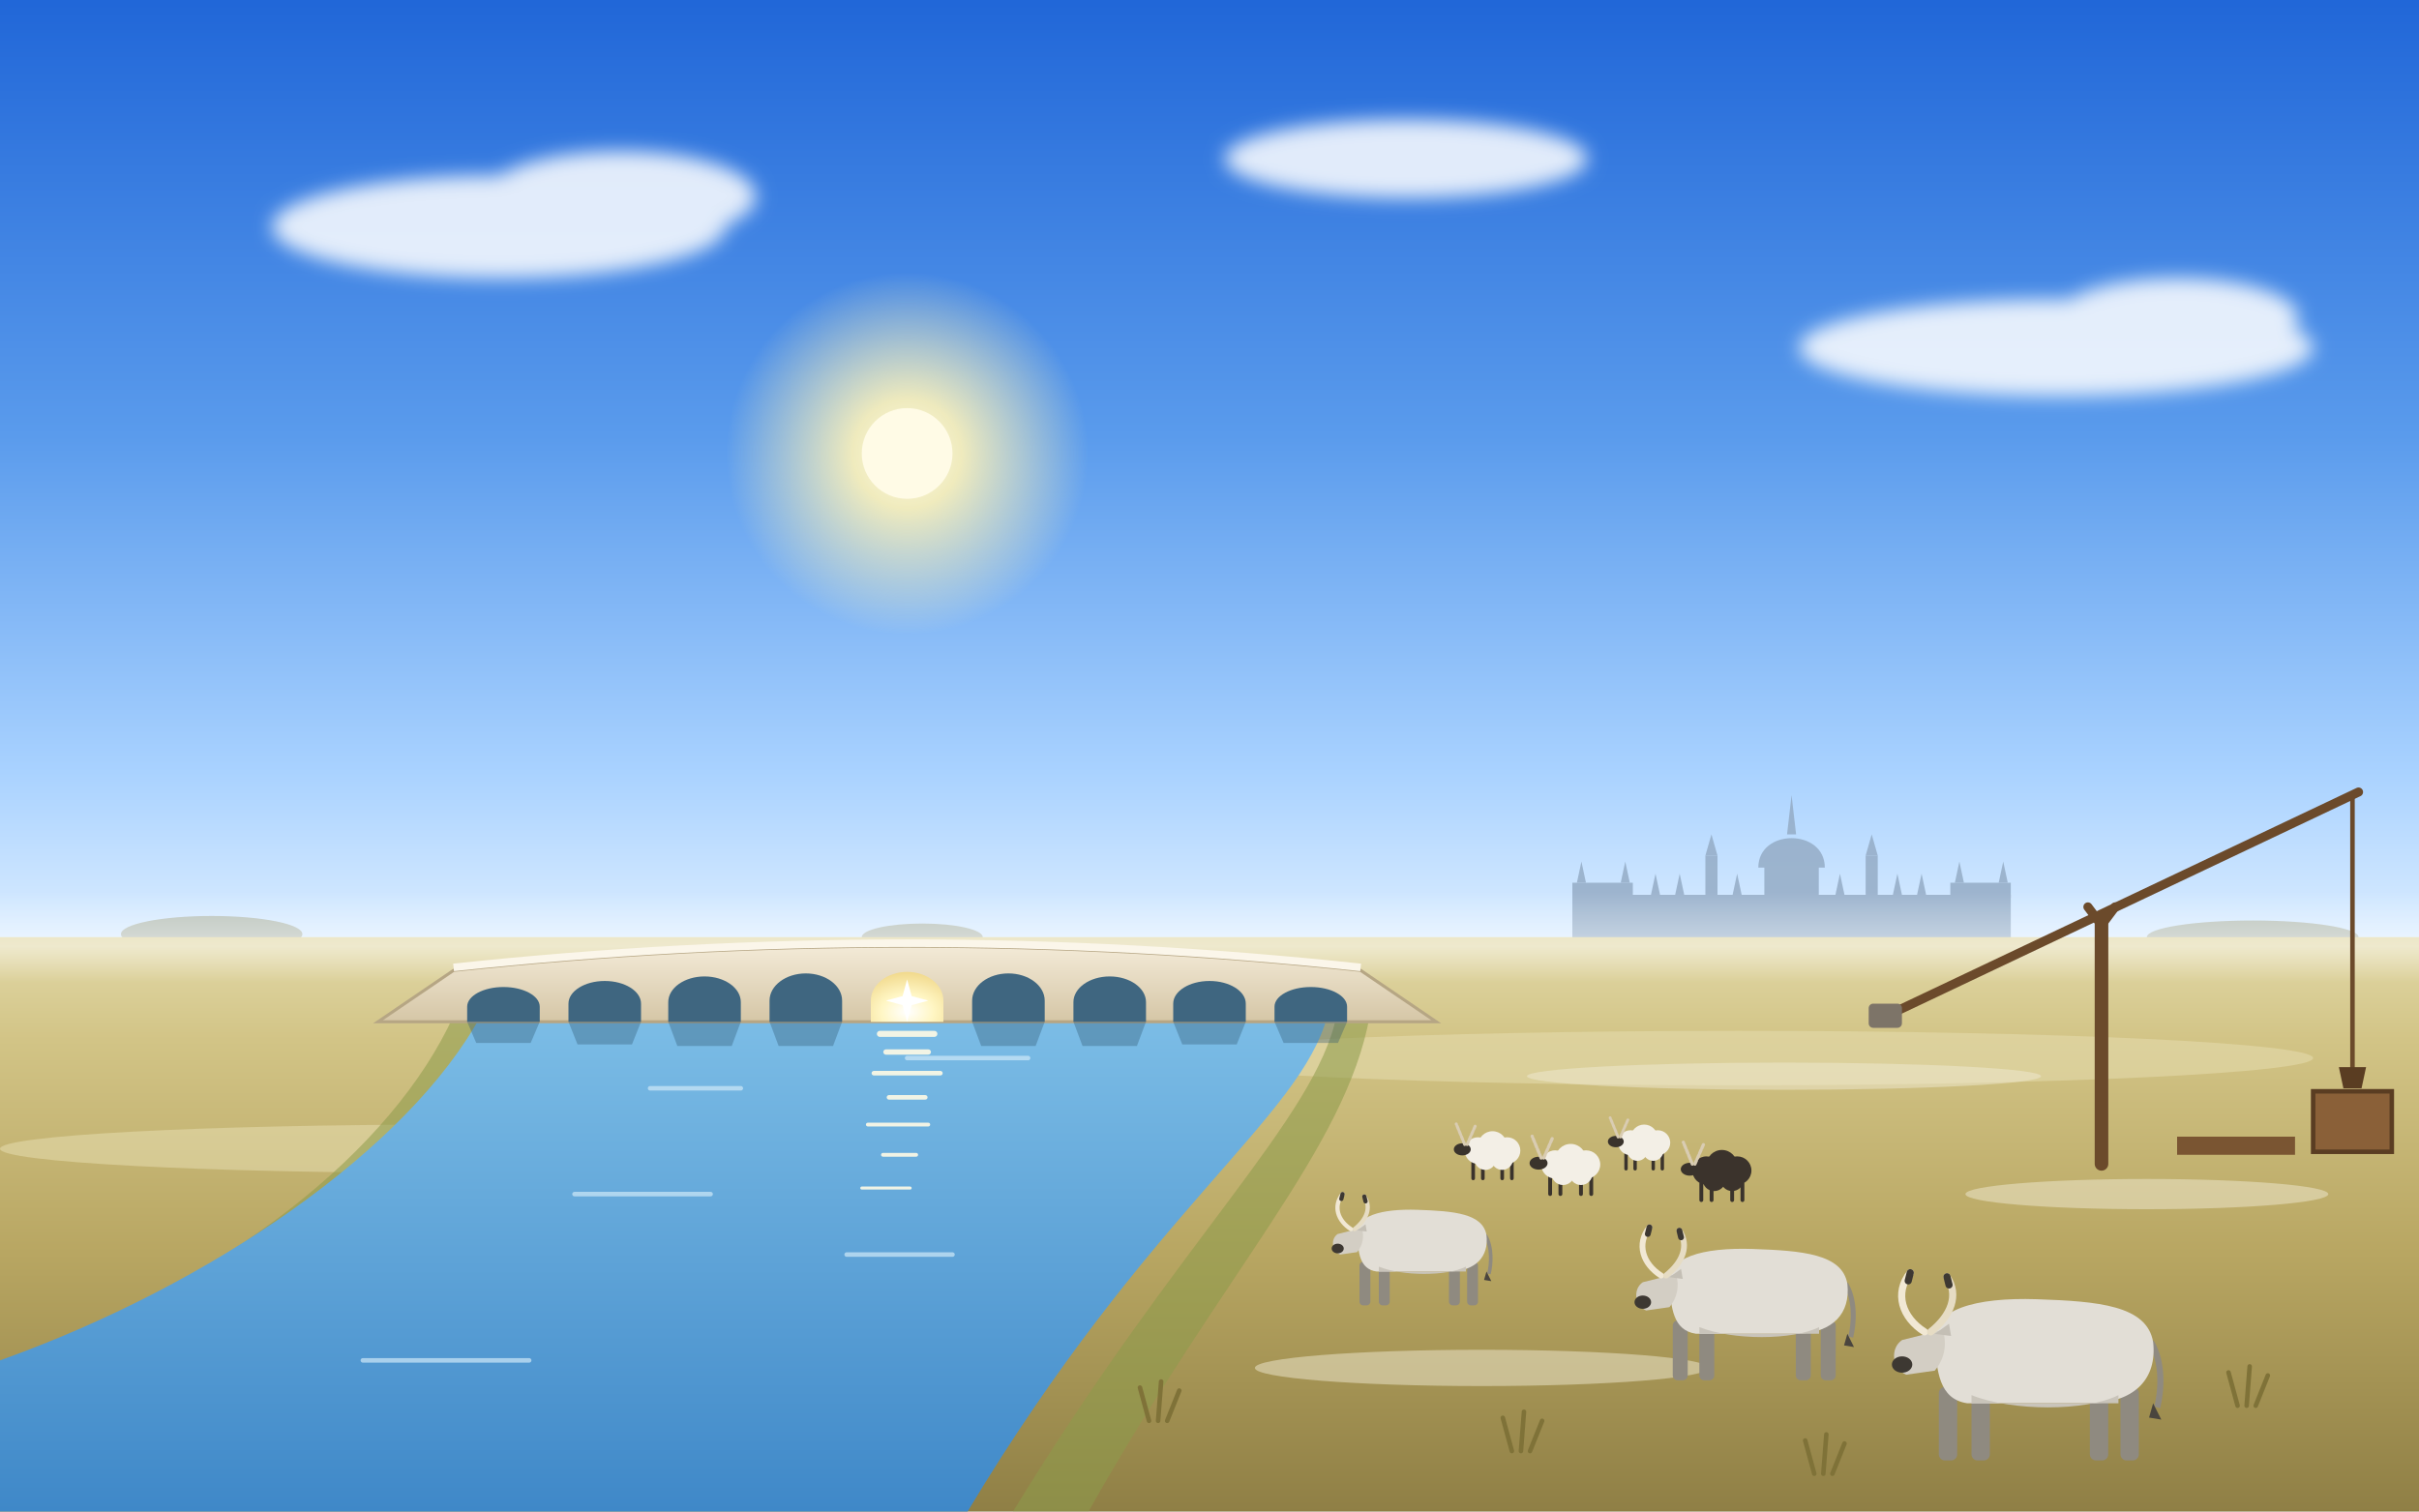
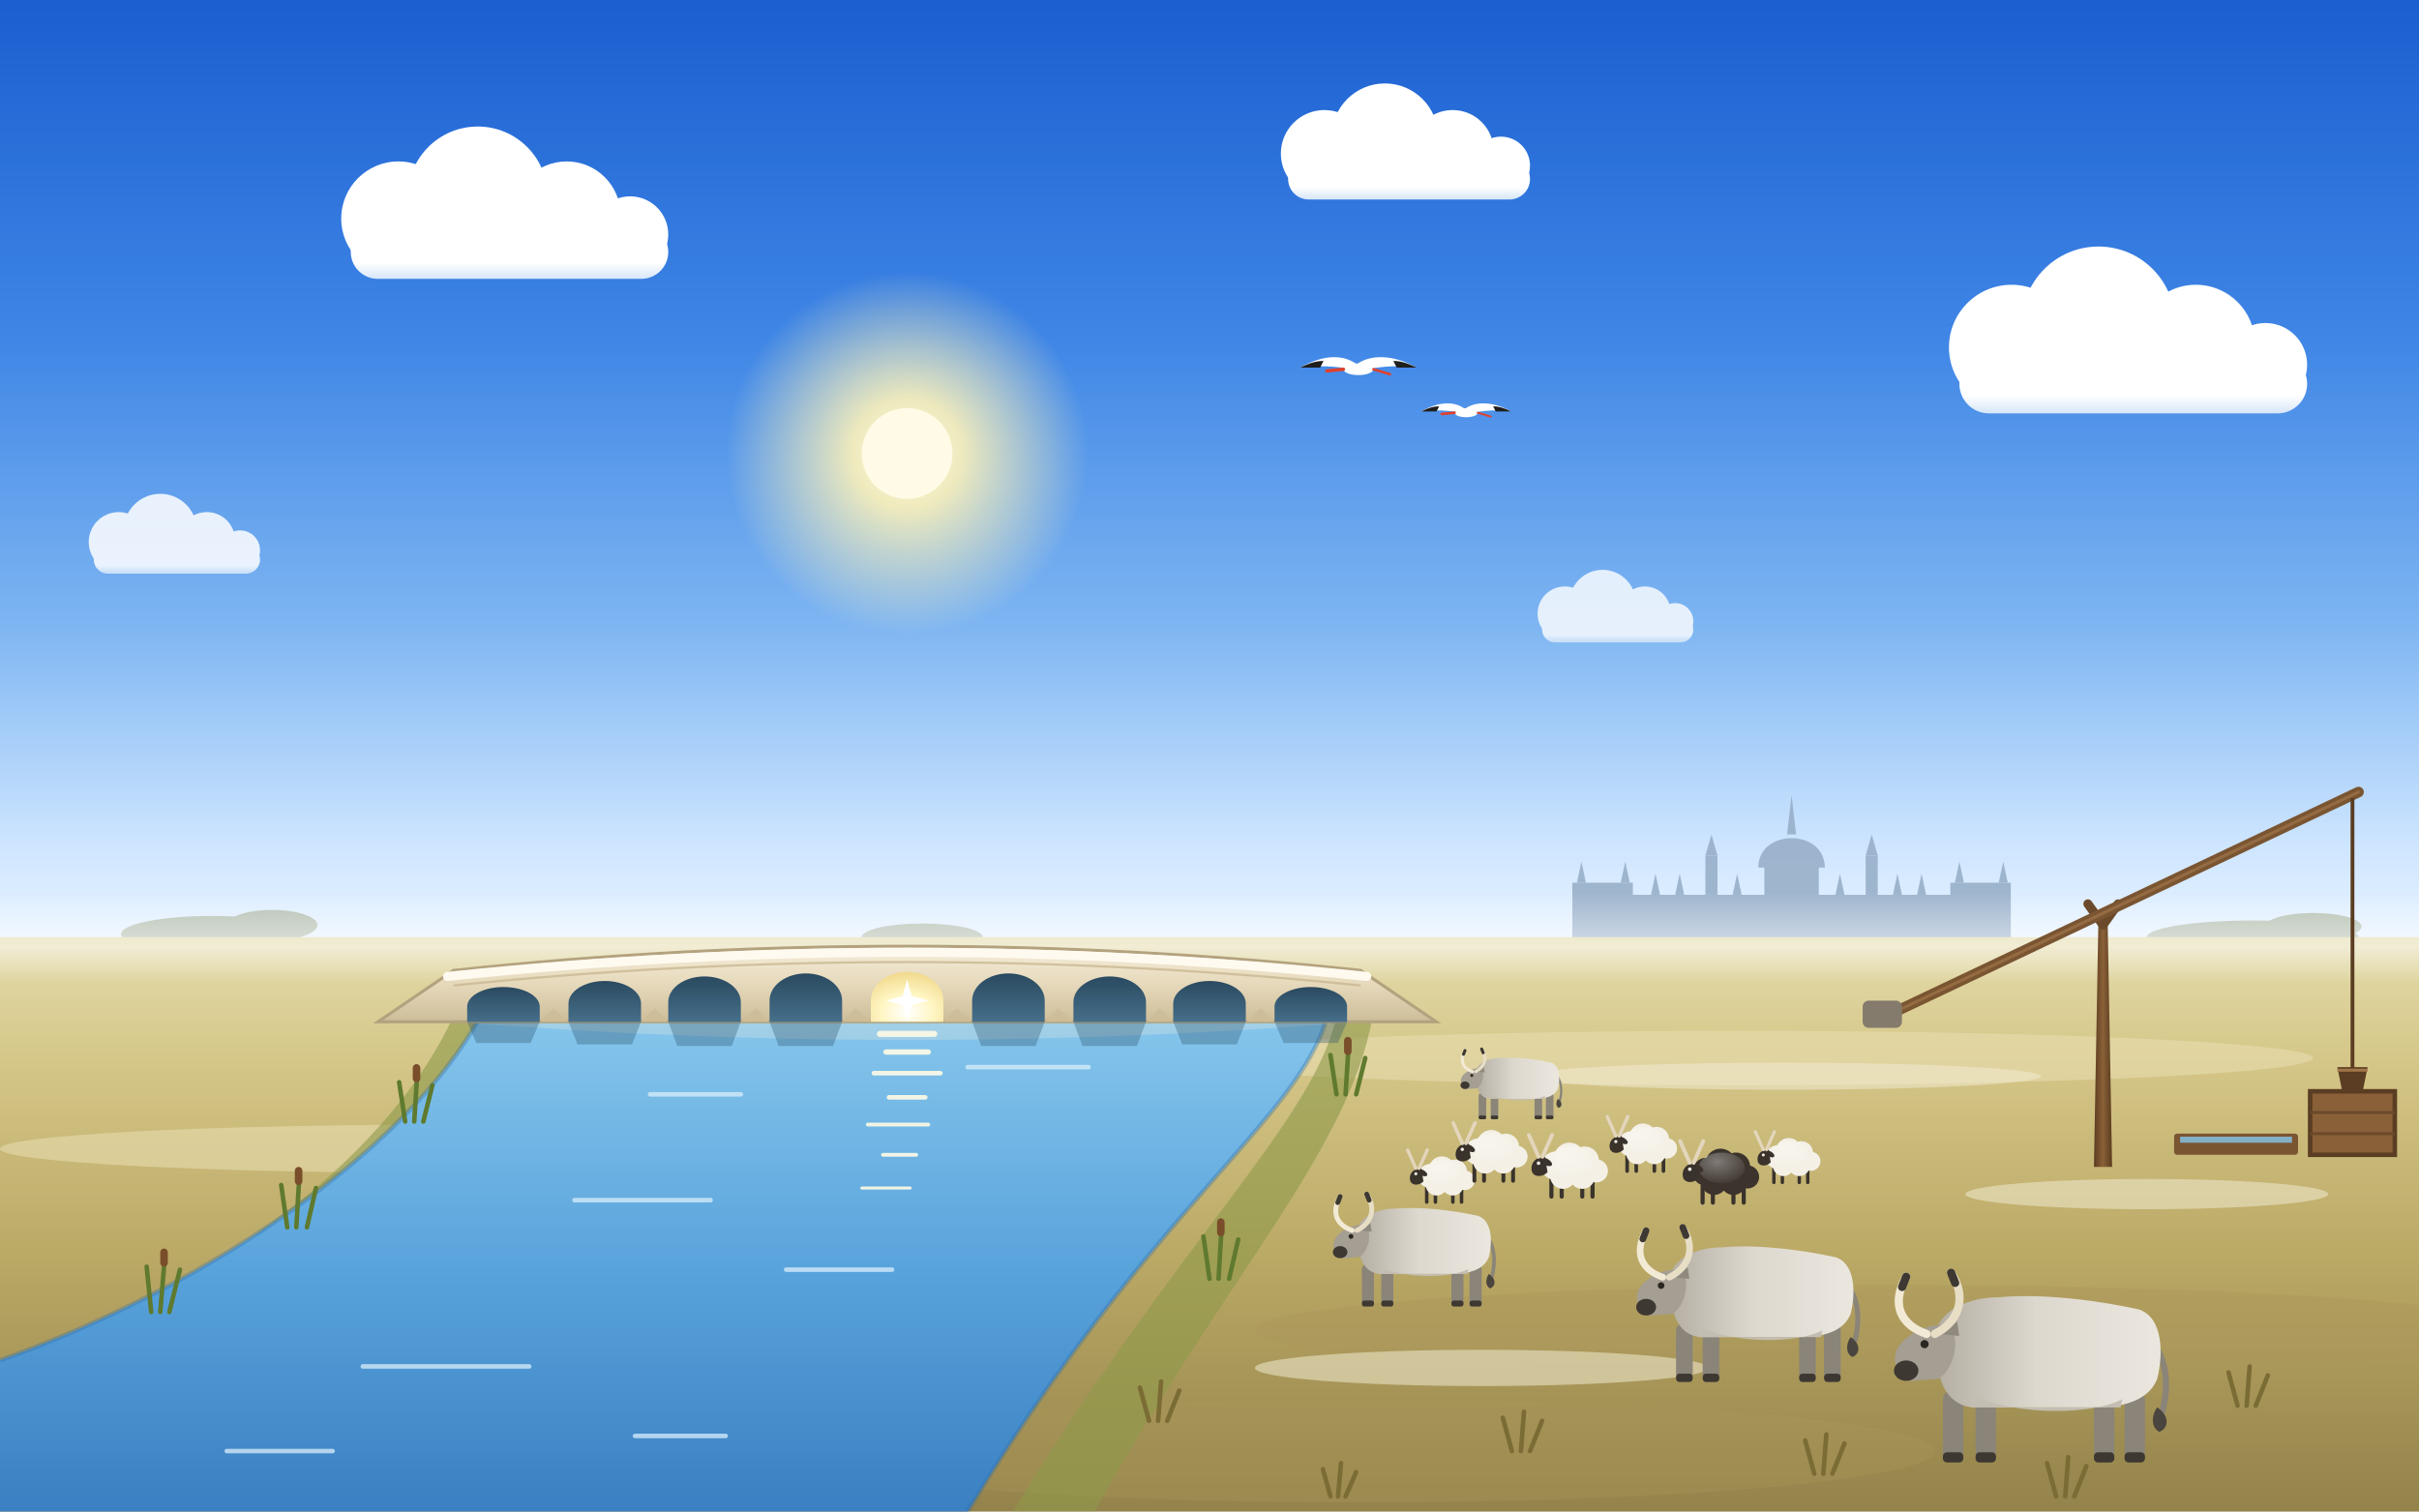
<svg xmlns="http://www.w3.org/2000/svg" viewBox="0 0 1600 1000" preserveAspectRatio="xMidYMax slice">
  <defs>
    <linearGradient id="sky" x1="0" y1="0" x2="0" y2="1">
-       <stop offset="0" stop-color="#2167d8" />
-       <stop offset=".45" stop-color="#5a9bec" />
-       <stop offset=".8" stop-color="#a9d2ff" />
-       <stop offset="1" stop-color="#e3f1ff" />
+       <stop offset="0" stop-color="#1b5fd0" />
+       <stop offset=".35" stop-color="#3f86e6" />
+       <stop offset=".65" stop-color="#7fb6f2" />
+       <stop offset=".88" stop-color="#cfe6ff" />
+       <stop offset="1" stop-color="#eef6ff" />
    </linearGradient>
    <linearGradient id="plain" x1="0" y1="0" x2="0" y2="1">
-       <stop offset="0" stop-color="#e2d9a8" />
-       <stop offset=".18" stop-color="#d2c486" />
-       <stop offset=".55" stop-color="#b8a662" />
-       <stop offset="1" stop-color="#8f7f45" />
+       <stop offset="0" stop-color="#e4dcac" />
+       <stop offset=".2" stop-color="#d6c88a" />
+       <stop offset=".55" stop-color="#bba966" />
+       <stop offset="1" stop-color="#93824a" />
    </linearGradient>
    <linearGradient id="river" x1="0" y1="0" x2="0" y2="1">
-       <stop offset="0" stop-color="#7cbde6" />
-       <stop offset="1" stop-color="#3f88c8" />
+       <stop offset="0" stop-color="#86c6ec" />
+       <stop offset=".5" stop-color="#5aa4dc" />
+       <stop offset="1" stop-color="#3a80c2" />
    </linearGradient>
    <linearGradient id="stone" x1="0" y1="0" x2="0" y2="1">
-       <stop offset="0" stop-color="#f3ead7" />
-       <stop offset="1" stop-color="#d5c6a6" />
+       <stop offset="0" stop-color="#f6eedc" />
+       <stop offset=".5" stop-color="#e6d9bb" />
+       <stop offset="1" stop-color="#cdbd99" />
+     </linearGradient>
+     <linearGradient id="archshade" x1="0" y1="0" x2="0" y2="1">
+       <stop offset="0" stop-color="#2a4a60" />
+       <stop offset="1" stop-color="#466f8a" />
    </linearGradient>
    <linearGradient id="haze" x1="0" y1="0" x2="0" y2="1">
      <stop offset="0" stop-color="#fff" stop-opacity="0" />
-       <stop offset=".6" stop-color="#fff" stop-opacity=".45" />
+       <stop offset=".6" stop-color="#fff" stop-opacity=".5" />
      <stop offset="1" stop-color="#fff" stop-opacity="0" />
    </linearGradient>
-     <filter id="soft">
-       <feGaussianBlur stdDeviation="6" />
-     </filter>
+     <linearGradient id="cloudshade" x1="0" y1="0" x2="0" y2="1">
+       <stop offset="0" stop-color="#ffffff" />
+       <stop offset=".7" stop-color="#ffffff" />
+       <stop offset="1" stop-color="#d6e6f8" />
+     </linearGradient>
+     <linearGradient id="wood" x1="0" y1="0" x2="1" y2="0">
+       <stop offset="0" stop-color="#5a3c20" />
+       <stop offset=".5" stop-color="#8a6038" />
+       <stop offset="1" stop-color="#5a3c20" />
+     </linearGradient>
+     <linearGradient id="coat" x1="0" y1="0" x2="1" y2="0">
+       <stop offset="0" stop-color="#b3ada2" />
+       <stop offset=".45" stop-color="#ddd8ce" />
+       <stop offset="1" stop-color="#ebe7df" />
+     </linearGradient>
+     <radialGradient id="wool" cx=".4" cy=".3" r=".8">
+       <stop offset="0" stop-color="#ffffff" stop-opacity=".35" />
+       <stop offset="1" stop-color="#ffffff" stop-opacity="0" />
+     </radialGradient>
    <radialGradient id="glint" cx=".5" cy=".8" r=".8">
      <stop offset="0" stop-color="#ffffff" />
      <stop offset=".45" stop-color="#fff6c4" />
      <stop offset="1" stop-color="#f1d98c" />
    </radialGradient>
    <radialGradient id="moonglow">
      <stop offset="0" stop-color="#eef2ff" stop-opacity=".7" />
      <stop offset="1" stop-color="#eef2ff" stop-opacity="0" />
    </radialGradient>
    <radialGradient id="sunglow">
      <stop offset="0" stop-color="#fffbe6" />
      <stop offset=".3" stop-color="#fff3b8" stop-opacity=".9" />
      <stop offset="1" stop-color="#fff3b8" stop-opacity="0" />
    </radialGradient>
+     <g id="cloud" fill="url(#cloudshade)">
+       <circle cx="70" cy="52" r="36" />
+       <circle cx="120" cy="38" r="44" />
+       <circle cx="176" cy="50" r="34" />
+       <circle cx="216" cy="62" r="24" />
+       <rect x="40" y="56" width="200" height="34" rx="17" />
+     </g>
    <g id="cow">
-       <rect x="-2" y="-2" width="138" height="96" fill="transparent" />
-       <g fill="#8f8a80">
-         <rect x="24" y="56" width="9" height="36" rx="3" />
-         <rect x="40" y="58" width="9" height="34" rx="3" />
-         <rect x="98" y="58" width="9" height="34" rx="3" />
-         <rect x="113" y="56" width="9" height="36" rx="3" />
-       </g>
-       <path d="M128 34 C134 44 133 58 131 66" stroke="#8f8a80" stroke-width="3" fill="none" />
-       <path d="M129 64 l4 8 l-6 -1 z" fill="#4a453e" />
-       <path d="M22 34 C20 18 42 12 72 13 C102 14 126 16 129 34 C131 52 120 63 100 64 L38 64 C24 62 23 48 22 34 Z" fill="#e2ded6" />
-       <path d="M40 60 C60 68 96 68 112 60 L112 64 L40 64 Z" fill="#c9c4ba" />
-       <path d="M26 28 L6 33 C0 37 1 47 8 50 L22 48 C27 42 28 35 26 28 Z" fill="#d3cec4" />
-       <ellipse cx="6" cy="45" rx="5" ry="4" fill="#3d3832" />
-       <path d="M22 30 l7 -5 l1 6 z" fill="#c4bfb5" />
-       <path d="M17 29 C6 22 2 10 10 0" stroke="#f1e8d4" stroke-width="3.5" fill="none" stroke-linecap="round" />
-       <path d="M20 29 C30 21 34 11 28 2" stroke="#e6dcc4" stroke-width="3.5" fill="none" stroke-linecap="round" />
-       <path d="M10 0 l-1 4 M28 2 l1 4" stroke="#3d3832" stroke-width="3.5" stroke-linecap="round" />
+       <rect x="-4" y="-4" width="146" height="102" fill="transparent" />
+       <g fill="#8a8479">
+         <rect x="26" y="58" width="10" height="34" rx="4" />
+         <rect x="42" y="60" width="10" height="32" rx="4" />
+         <rect x="100" y="60" width="10" height="32" rx="4" />
+         <rect x="115" y="58" width="10" height="34" rx="4" />
+       </g>
+       <g fill="#3d3832">
+         <rect x="26" y="88" width="10" height="5" rx="2" />
+         <rect x="42" y="88" width="10" height="5" rx="2" />
+         <rect x="100" y="88" width="10" height="5" rx="2" />
+         <rect x="115" y="88" width="10" height="5" rx="2" />
+       </g>
+       <path d="M130 36 C137 46 136 60 133 70" stroke="#8a8479" stroke-width="3" fill="none" stroke-linecap="round" />
+       <path d="M131 66 C137 70 137 76 132 78 C128 76 128 70 131 66 Z" fill="#4a453e" />
+       <path d="M22 36 C20 22 34 12 54 12 C76 10 104 14 122 18 C134 22 134 40 131 52 C127 62 116 66 100 66 L40 66 C26 64 23 50 22 36 Z" fill="url(#coat)" />
+       <path d="M40 60 C62 70 98 70 114 62 L113 66 L40 66 Z" fill="#c4beb2" />
+       <path d="M30 26 C22 24 12 28 6 34 C0 40 2 50 10 53 L24 52 C32 46 34 34 30 26 Z" fill="#a49e93" />
+       <ellipse cx="8" cy="48" rx="6" ry="5" fill="#3d3832" />
+       <circle cx="17" cy="35" r="2" fill="#2a2621" />
+       <path d="M24 30 l9 -6 l1 7 z" fill="#8f897e" />
+       <path d="M18 30 C6 26 0 16 8 2" stroke="#f3ead6" stroke-width="4" fill="none" stroke-linecap="round" />
+       <path d="M22 30 C34 24 38 12 30 0" stroke="#e8dec6" stroke-width="4" fill="none" stroke-linecap="round" />
+       <path d="M8 2 l-2 5 M30 0 l2 5" stroke="#3d3832" stroke-width="4" stroke-linecap="round" />
    </g>
    <g id="sheep">
-       <rect x="0" y="-2" width="60" height="52" fill="transparent" />
-       <g stroke="#3a332c" stroke-width="3" stroke-linecap="round">
-         <path d="M18 34 v13 M26 35 v12 M42 35 v12 M50 34 v13" />
+       <rect x="-2" y="-4" width="66" height="56" fill="transparent" />
+       <g stroke="#3a332c" stroke-width="3.2" stroke-linecap="round">
+         <path d="M19 36 v13 M27 37 v12 M43 37 v12 M51 36 v13" />
      </g>
      <g fill="currentColor">
-         <circle cx="22" cy="24" r="11" />
-         <circle cx="34" cy="20" r="12" />
-         <circle cx="46" cy="24" r="11" />
-         <circle cx="28" cy="31" r="9" />
-         <circle cx="42" cy="31" r="9" />
-       </g>
-       <ellipse cx="9" cy="23" rx="7" ry="5" fill="#3a332c" />
-       <g stroke="#d9ccb2" stroke-width="2.5" stroke-dasharray="3 1.5" stroke-linecap="round">
-         <path d="M11 19 L4 2" />
-         <path d="M13 19 L20 3" />
-       </g>
+         <circle cx="22" cy="25" r="11" />
+         <circle cx="33" cy="19" r="12" />
+         <circle cx="45" cy="21" r="11" />
+         <circle cx="54" cy="29" r="9" />
+         <circle cx="28" cy="33" r="10" />
+         <circle cx="43" cy="33" r="10" />
+       </g>
+       <ellipse cx="34" cy="22" rx="18" ry="12" fill="url(#wool)" />
+       <path d="M14 18 C6 18 2 24 4 30 C6 34 12 34 16 30 Z" fill="#3a332c" />
+       <ellipse cx="15" cy="22" rx="5" ry="2.5" fill="#3a332c" transform="rotate(30 15 22)" />
+       <circle cx="9" cy="23" r="1.4" fill="#f3efe6" />
+       <g stroke="#e3d6bc" stroke-width="3" stroke-dasharray="3.5 1.5" stroke-linecap="round">
+         <path d="M9 18 L1 0" />
+         <path d="M12 18 L20 0" />
+       </g>
+     </g>
+     <g id="stork">
+       <path d="M0 12 C14 4 26 4 34 10 C42 4 56 4 70 12 C56 10 44 12 36 14 C28 12 14 10 0 12 Z" fill="#fff" />
+       <path d="M0 12 C6 9 10 8 14 8 L12 12 Z M70 12 C64 9 60 8 56 8 L58 12 Z" fill="#1f1f1f" />
+       <ellipse cx="35" cy="13" rx="9" ry="3.5" fill="#fff" />
+       <path d="M26 13 l-10 1" stroke="#e2402c" stroke-width="2" stroke-linecap="round" />
+       <path d="M44 13 l10 3" stroke="#e2402c" stroke-width="1.5" stroke-linecap="round" />
    </g>
    <path id="spire" d="M0 0 l3 -14 l3 14 z" />
  </defs>
  <rect width="1600" height="640" fill="url(#sky)" />
-   <g fill="#fff" opacity=".85" filter="url(#soft)">
-     <ellipse cx="330" cy="150" rx="150" ry="34" />
-     <ellipse cx="410" cy="130" rx="90" ry="30" />
-     <ellipse cx="930" cy="105" rx="120" ry="26" />
-     <ellipse cx="1360" cy="230" rx="170" ry="32" />
-     <ellipse cx="1440" cy="210" rx="80" ry="26" />
-   </g>
+   <use href="#cloud" transform="translate(190 90) scale(1.05)" />
+   <use href="#cloud" transform="translate(820 60) scale(.8)" />
+   <use href="#cloud" transform="translate(1250 170) scale(1.15)" />
+   <use href="#cloud" transform="translate(40 330) scale(.55)" opacity=".85" />
+   <use href="#cloud" transform="translate(1000 380) scale(.5)" opacity=".8" />
  <g class="sun">
    <circle cx="600" cy="300" r="120" fill="url(#sunglow)" />
    <circle cx="600" cy="300" r="30" fill="#fffbe6" />
  </g>
  <g class="moon" display="none">
    <circle cx="600" cy="300" r="90" fill="url(#moonglow)" />
    <circle cx="600" cy="300" r="26" fill="#f2efe1" />
    <g fill="#d9d4bf">
      <circle cx="592" cy="292" r="5" />
      <circle cx="609" cy="306" r="7" />
      <circle cx="598" cy="314" r="3" />
    </g>
+   </g>
+   <g class="storks">
+     <use href="#stork" transform="translate(860 230) scale(1.1)" />
+     <use href="#stork" transform="translate(940 262) scale(.85)" />
  </g>
  <g fill="#94acc6" opacity=".85">
    <rect x="1040" y="592" width="290" height="32" />
    <rect x="1040" y="584" width="40" height="10" />
    <rect x="1290" y="584" width="40" height="10" />
    <rect x="1167" y="572" width="36" height="22" />
    <path d="M1163 574 C1163 548 1207 548 1207 574 Z" />
    <path d="M1182 552 l3 -26 l3 26 z" />
    <rect x="1128" y="566" width="8" height="28" />
    <rect x="1234" y="566" width="8" height="28" />
    <path d="M1128 566 l4 -14 l4 14 z M1234 566 l4 -14 l4 14 z" />
    <use href="#spire" x="1043" y="584" />
    <use href="#spire" x="1072" y="584" />
    <use href="#spire" x="1293" y="584" />
    <use href="#spire" x="1322" y="584" />
    <use href="#spire" x="1092" y="592" />
    <use href="#spire" x="1108" y="592" />
    <use href="#spire" x="1146" y="592" />
    <use href="#spire" x="1214" y="592" />
    <use href="#spire" x="1252" y="592" />
    <use href="#spire" x="1268" y="592" />
  </g>
-   <g fill="#a3a58a" opacity=".6">
+   <g fill="#9ea78a" opacity=".65">
    <ellipse cx="140" cy="618" rx="60" ry="12" />
+     <ellipse cx="180" cy="612" rx="30" ry="10" />
    <ellipse cx="610" cy="620" rx="40" ry="9" />
    <ellipse cx="1490" cy="620" rx="70" ry="11" />
+     <ellipse cx="1530" cy="613" rx="32" ry="9" />
  </g>
  <rect y="620" width="1600" height="380" fill="url(#plain)" />
  <rect y="590" width="1600" height="60" fill="url(#haze)" />
-   <g fill="#e6dcae" opacity=".55">
+   <g fill="#e9dfb2" opacity=".55">
    <ellipse cx="1150" cy="700" rx="380" ry="18" />
    <ellipse cx="300" cy="760" rx="300" ry="16" />
  </g>
-   <g fill="#efe9d2" opacity=".5">
+   <g fill="#a8955a" opacity=".35">
+     <ellipse cx="1250" cy="880" rx="420" ry="30" />
+     <ellipse cx="900" cy="960" rx="380" ry="34" />
+   </g>
+   <g fill="#f0eacf" opacity=".55">
    <ellipse cx="1180" cy="712" rx="170" ry="9" />
    <ellipse cx="1420" cy="790" rx="120" ry="10" />
    <ellipse cx="980" cy="905" rx="150" ry="12" />
  </g>
-   <g fill="#8d9a4a" opacity=".55">
-     <path d="M300 672 C260 760 150 850 0 900 L0 940 C170 880 300 780 330 672 Z" />
-     <path d="M884 672 C870 740 780 820 670 1000 L720 1000 C810 840 890 760 906 672 Z" />
+   <g fill="#8d9a4a" opacity=".6">
+     <path d="M300 672 C260 760 150 850 0 900 L0 945 C170 884 304 782 334 672 Z" />
+     <path d="M884 672 C870 740 780 820 670 1000 L724 1000 C812 842 892 762 908 672 Z" />
  </g>
  <path d="M318 672 L878 672 C860 740 760 800 640 1000 L0 1000 L0 900 C140 850 270 760 318 672 Z" fill="url(#river)" />
-   <g stroke="#cfe8f8" stroke-width="3" stroke-linecap="round" opacity=".7">
-     <path d="M430 720 h60 M600 700 h80 M380 790 h90 M560 830 h70 M240 900 h110" />
-   </g>
-   <path d="M250 676 L300 642 Q600 610 900 642 L950 676 Z" fill="url(#stone)" stroke="#b6a684" stroke-width="2" />
-   <path d="M300 640 Q600 608 900 640" stroke="#fbf6ea" stroke-width="5" fill="none" />
-   <g fill="#3f6680">
+   <path d="M318 672 C270 760 140 850 0 900 M878 672 C860 740 760 800 640 1000" stroke="#2f6ea8" stroke-width="3" fill="none" opacity=".35" />
+   <path d="M300 676 L900 676 Q600 700 300 676 Z" fill="#f6eedc" opacity=".25" />
+   <g stroke="#d9eefb" stroke-width="3" stroke-linecap="round" opacity=".75">
+     <path d="M430 724 h60 M640 706 h80 M380 794 h90 M520 840 h70 M240 904 h110 M150 960 h70 M420 950 h60" />
+   </g>
+   <g stroke="#5f7a2e" stroke-width="3" stroke-linecap="round" fill="none">
+     <path d="M268 742 l-4 -26 M274 742 l2 -32 M280 742 l6 -24 M190 812 l-4 -28 M196 812 l2 -34 M203 812 l6 -26" />
+     <path d="M884 724 l-4 -26 M890 724 l2 -32 M897 724 l6 -24 M800 846 l-4 -28 M806 846 l2 -34 M813 846 l6 -26" />
+     <path d="M100 868 l-3 -30 M106 868 l3 -36 M112 868 l7 -28" />
+   </g>
+   <g fill="#7a4e2a">
+     <rect x="273" y="704" width="5" height="12" rx="2.5" />
+     <rect x="195" y="772" width="5" height="12" rx="2.5" />
+     <rect x="889" y="686" width="5" height="12" rx="2.5" />
+     <rect x="805" y="806" width="5" height="12" rx="2.5" />
+     <rect x="106" y="826" width="5" height="12" rx="2.5" />
+   </g>
+   <path d="M250 676 L300 642 Q600 610 900 642 L950 676 Z" fill="url(#stone)" stroke="#b3a27e" stroke-width="2" />
+   <path d="M296 646 Q600 614 904 646" stroke="#fffaf0" stroke-width="6" fill="none" stroke-linecap="round" />
+   <path d="M300 652 Q600 621 900 652" stroke="#c9b892" stroke-width="1.5" fill="none" opacity=".8" />
+   <g fill="url(#archshade)">
    <path d="M309 676 v-10 a24 13 0 0 1 48 0 v10 z" />
    <path d="M376 676 v-12 a24 15 0 0 1 48 0 v12 z" />
    <path d="M442 676 v-13 a24 17 0 0 1 48 0 v13 z" />
    <path d="M509 676 v-14 a24 18 0 0 1 48 0 v14 z" />
    <path d="M643 676 v-14 a24 18 0 0 1 48 0 v14 z" />
    <path d="M710 676 v-13 a24 17 0 0 1 48 0 v13 z" />
    <path d="M776 676 v-12 a24 15 0 0 1 48 0 v12 z" />
    <path d="M843 676 v-10 a24 13 0 0 1 48 0 v10 z" />
+   </g>
+   <g fill="#cdbd99">
+     <path d="M357 676 l9 -9 l10 9 z M424 676 l9 -9 l9 9 z M490 676 l10 -9 l9 9 z M557 676 l9 -9 l10 9 z M624 676 l9 -9 l10 9 z M691 676 l9 -9 l10 9 z M758 676 l9 -9 l9 9 z M824 676 l10 -9 l9 9 z" />
  </g>
  <g fill="#2f5670" opacity=".35">
    <path d="M309 676 h48 l-6 14 h-36 z M376 676 h48 l-6 15 h-36 z M442 676 h48 l-6 16 h-36 z M509 676 h48 l-6 16 h-36 z M643 676 h48 l-6 16 h-36 z M710 676 h48 l-6 16 h-36 z M776 676 h48 l-6 15 h-36 z M843 676 h48 l-6 14 h-36 z" />
  </g>
  <g class="glint">
    <path d="M576 676 v-14 a24 19 0 0 1 48 0 v14 z" fill="url(#glint)" />
    <path d="M600 648 l3 11 l11 3 l-11 3 l-3 11 l-3 -11 l-11 -3 l11 -3 z" fill="#fff" />
    <g stroke="#fffbe6" stroke-linecap="round" opacity=".9">
      <path d="M582 684 h36" stroke-width="4" />
      <path d="M586 696 h28" stroke-width="3.5" />
      <path d="M578 710 h44" stroke-width="3" />
      <path d="M588 726 h24" stroke-width="3" />
      <path d="M574 744 h40" stroke-width="2.5" />
      <path d="M584 764 h22" stroke-width="2.5" />
      <path d="M570 786 h32" stroke-width="2" />
    </g>
  </g>
-   <g stroke="#6b4a2b" stroke-linecap="round" fill="none">
-     <path d="M1390 770 V608" stroke-width="9" />
-     <path d="M1390 612 l-9 -12 M1390 612 l9 -12" stroke-width="6" />
-     <path d="M1248 672 L1560 524" stroke-width="6" />
-     <path d="M1556 528 V708" stroke-width="3" />
-   </g>
-   <rect x="1236" y="664" width="22" height="16" rx="3" fill="#7d7468" />
-   <path d="M1547 706 h18 l-3 14 h-12 z" fill="#5a3d22" />
-   <rect x="1530" y="722" width="52" height="40" fill="#8a6038" stroke="#5a3d22" stroke-width="3" />
-   <rect x="1440" y="752" width="78" height="12" fill="#7a5532" />
-   <g color="#f3efe6">
+   <path d="M1385 772 L1388 606 L1394 606 L1397 772 Z" fill="url(#wood)" />
+   <path d="M1391 612 l-10 -14 M1391 612 l10 -14" stroke="#6b4a2b" stroke-width="6" stroke-linecap="round" />
+   <path d="M1248 672 L1560 524" stroke="#7a5532" stroke-width="7" stroke-linecap="round" />
+   <path d="M1248 672 L1560 524" stroke="#a07548" stroke-width="2" stroke-linecap="round" opacity=".7" />
+   <path d="M1556 528 V708" stroke="#5a3d22" stroke-width="2.5" />
+   <rect x="1232" y="662" width="26" height="18" rx="4" fill="#857b6c" />
+   <path d="M1546 706 h20 l-3 15 h-14 z" fill="#5a3d22" />
+   <path d="M1546 708 h20" stroke="#a07548" stroke-width="2" />
+   <rect x="1528" y="722" width="56" height="42" fill="#8a6038" stroke="#5a3d22" stroke-width="3" />
+   <path d="M1528 736 h56 M1528 750 h56" stroke="#6b4a2b" stroke-width="2" />
+   <rect x="1438" y="750" width="82" height="14" rx="2" fill="#7a5532" />
+   <rect x="1442" y="752" width="74" height="4" fill="#86c6ec" opacity=".8" />
+   <use href="#cow" class="animal cow" transform="translate(965 694) scale(.5)" />
+   <g color="#f4f0e6">
+     <use href="#sheep" class="animal sheep" transform="translate(930 760) scale(.72)" />
    <use href="#sheep" class="animal sheep" transform="translate(960 742) scale(.8)" />
    <use href="#sheep" class="animal sheep" transform="translate(1010 750) scale(.85)" />
    <use href="#sheep" class="animal sheep" transform="translate(1062 738) scale(.75)" />
+     <use href="#sheep" class="animal sheep" transform="translate(1160 748) scale(.7)" />
  </g>
  <use href="#sheep" class="animal sheep black" transform="translate(1110 754) scale(.85)" color="#3b332c" />
  <use href="#cow" class="animal cow" transform="translate(1080 812) scale(1.1)" />
  <use href="#cow" class="animal cow" transform="translate(1250 842) scale(1.35)" />
  <use href="#cow" class="animal cow" transform="translate(880 790) scale(.8)" />
-   <g stroke="#7f7238" stroke-width="3" stroke-linecap="round" fill="none">
+   <g stroke="#7a6c34" stroke-width="3" stroke-linecap="round" fill="none">
    <path d="M760 940 l-6 -22 M766 940 l2 -26 M772 940 l8 -20" />
    <path d="M1000 960 l-6 -22 M1006 960 l2 -26 M1012 960 l8 -20" />
    <path d="M1480 930 l-6 -22 M1486 930 l2 -26 M1492 930 l8 -20" />
    <path d="M1200 975 l-6 -22 M1206 975 l2 -26 M1212 975 l8 -20" />
+     <path d="M1360 990 l-6 -22 M1366 990 l2 -26 M1372 990 l8 -20" />
+     <path d="M880 990 l-5 -18 M885 990 l2 -22 M890 990 l7 -16" />
  </g>
</svg>
